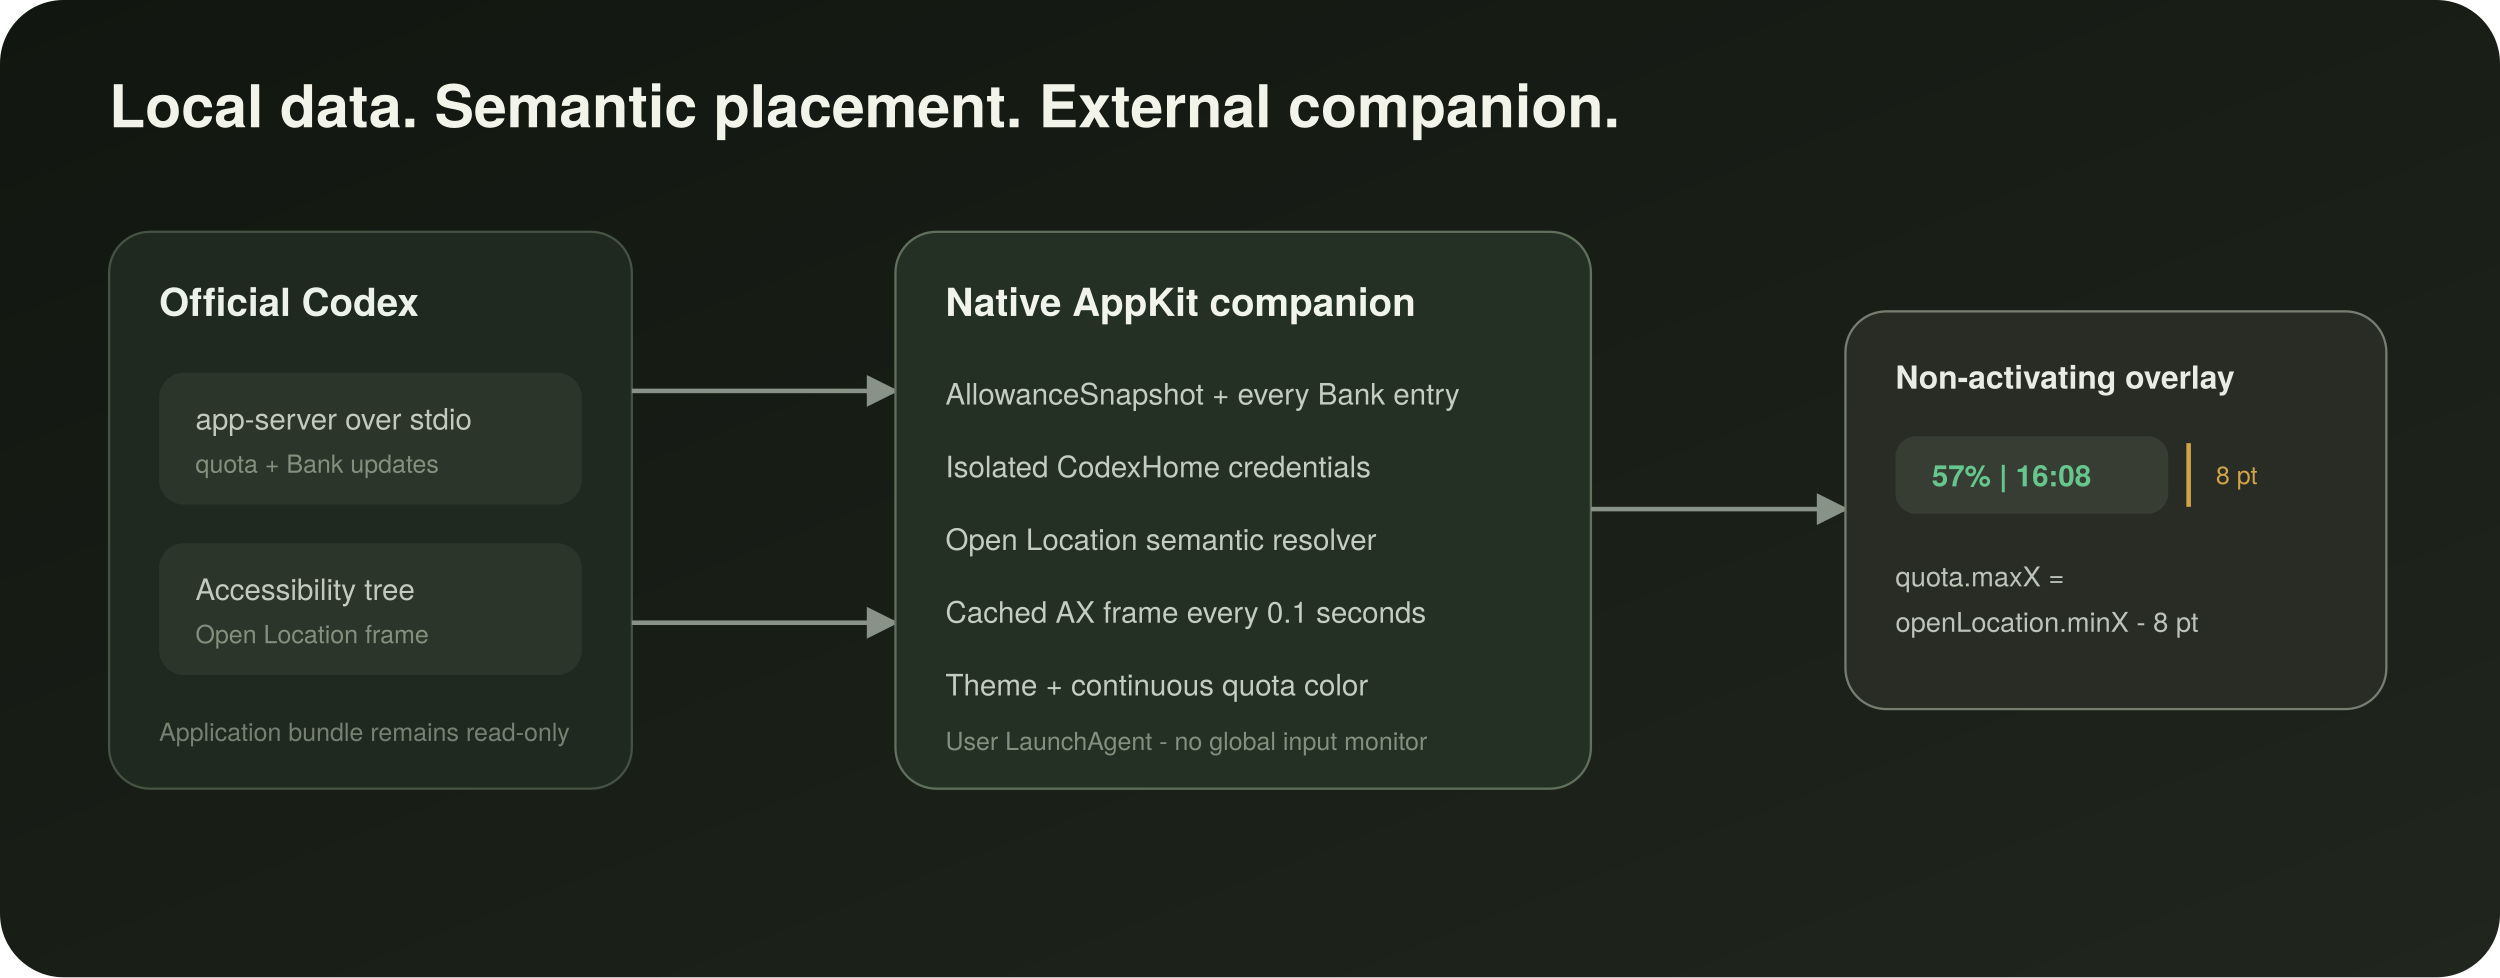
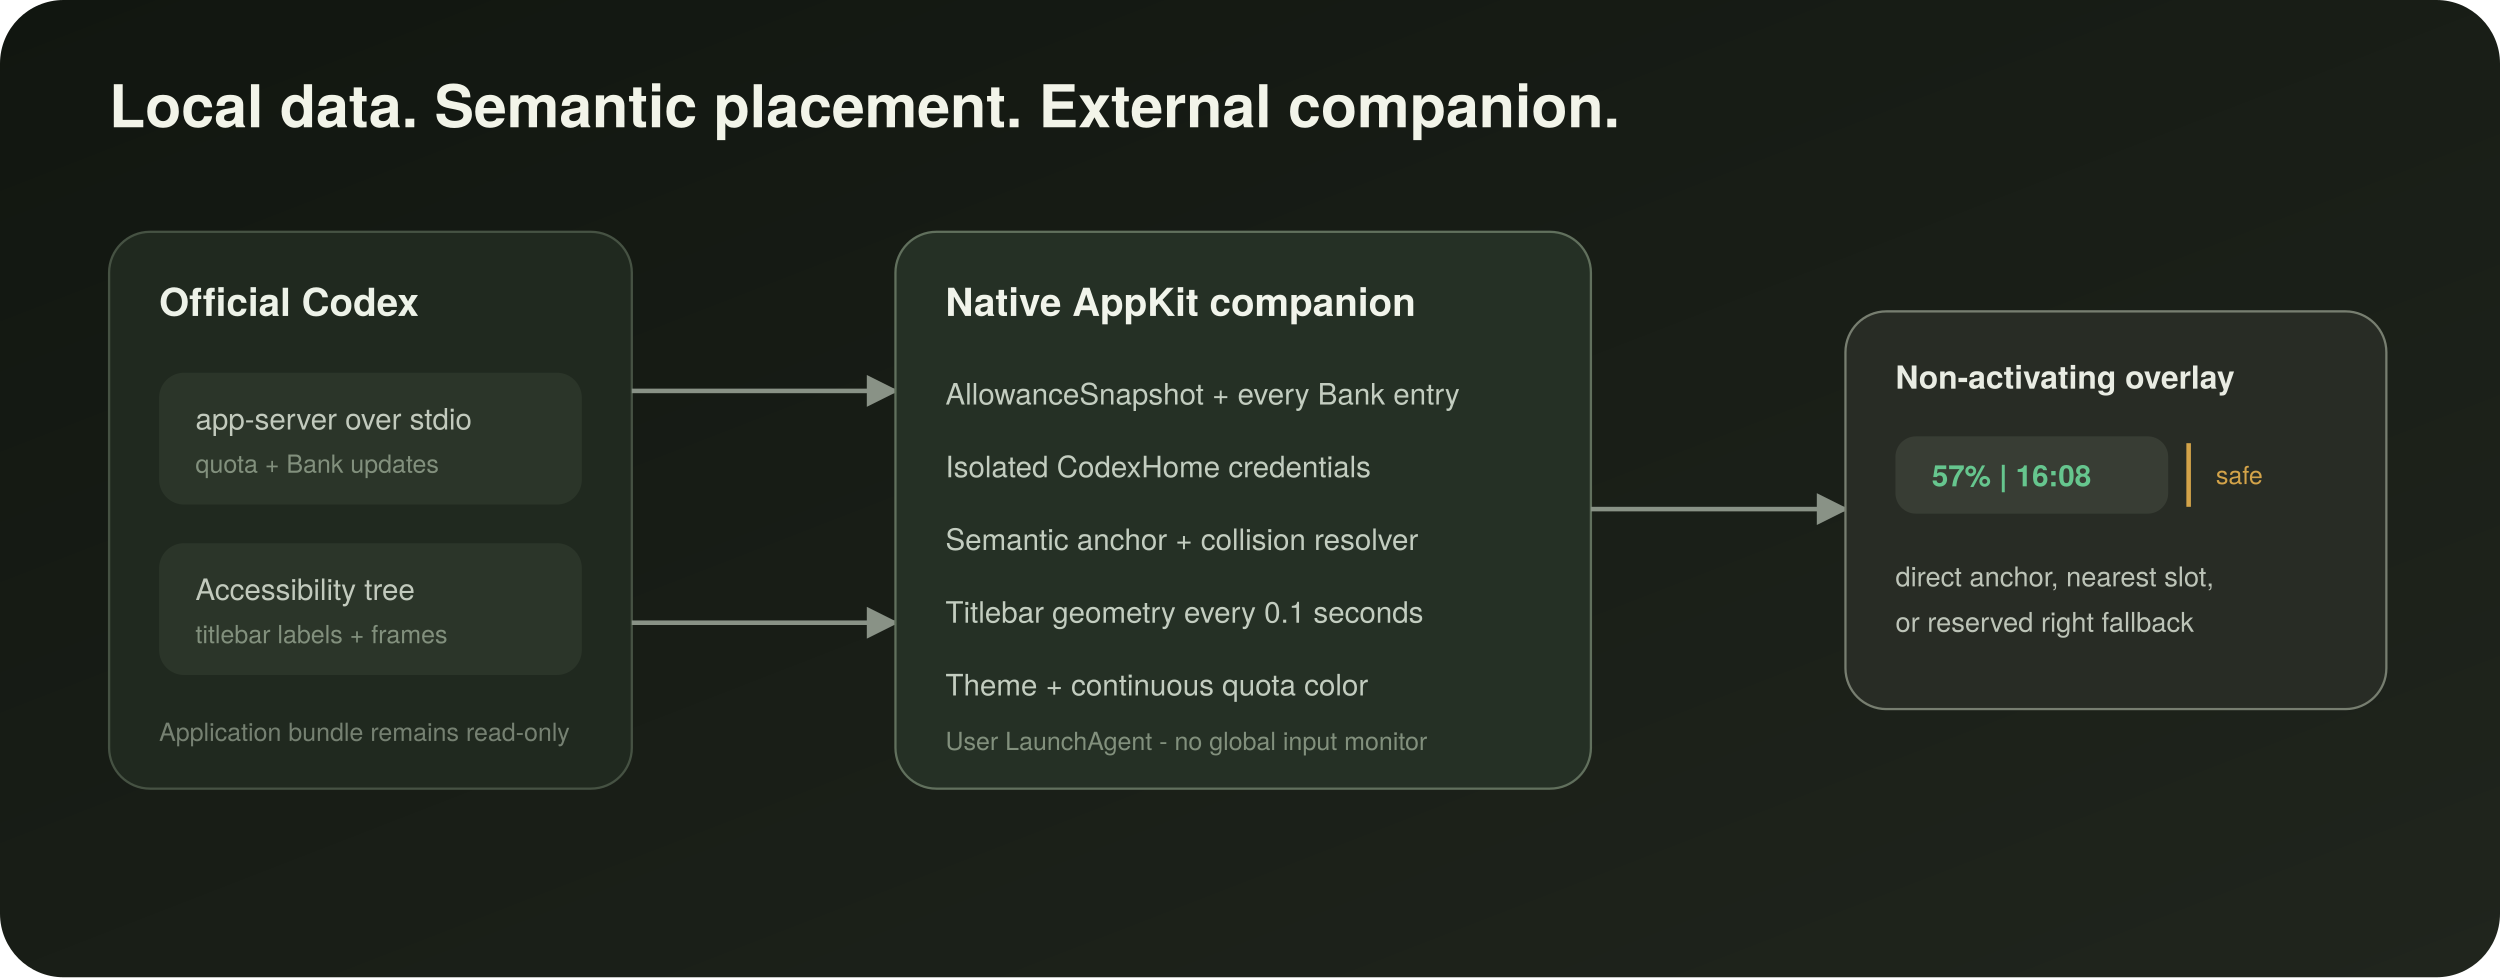
<svg xmlns="http://www.w3.org/2000/svg" width="1100" height="430" viewBox="0 0 1100 430" role="img" aria-labelledby="title desc">
  <defs>
    <marker id="arrow" viewBox="0 0 10 10" refX="9" refY="5" markerWidth="7" markerHeight="7" orient="auto">
      <path d="M0 0l10 5-10 5z" fill="#899286" />
    </marker>
    <linearGradient id="background" x1="0" y1="0" x2="1" y2="1">
      <stop stop-color="#111610" />
      <stop offset="1" stop-color="#20251d" />
    </linearGradient>
  </defs>
  <rect width="1100" height="430" rx="28" fill="url(#background)" />
  <g font-family="Avenir Next,Helvetica Neue,sans-serif">
    <text x="48" y="56" fill="#f2f4e9" font-size="26" font-weight="700">Local data. Semantic placement. External companion.</text>
    <g transform="translate(48 102)">
      <rect width="230" height="245" rx="18" fill="#20291f" stroke="#465243" />
      <text x="22" y="37" fill="#edf2e8" font-size="17" font-weight="700">Official Codex</text>
      <rect x="22" y="62" width="186" height="58" rx="11" fill="#2b3529" />
      <text x="38" y="87" fill="#c2cabd" font-size="13">app-server over stdio</text>
      <text x="38" y="106" fill="#82907d" font-size="11">quota + Bank updates</text>
      <rect x="22" y="137" width="186" height="58" rx="11" fill="#2b3529" />
      <text x="38" y="162" fill="#c2cabd" font-size="13">Accessibility tree</text>
-       <text x="38" y="181" fill="#82907d" font-size="11">Open Location frame</text>
+       <text x="38" y="181" fill="#82907d" font-size="11">titlebar labels + frames</text>
      <text x="22" y="224" fill="#768172" font-size="11">Application bundle remains read-only</text>
    </g>
    <path d="M278 172h116" stroke="#899286" stroke-width="2" marker-end="url(#arrow)" />
    <path d="M278 274h116" stroke="#899286" stroke-width="2" marker-end="url(#arrow)" />
    <g transform="translate(394 102)">
      <rect width="306" height="245" rx="18" fill="#253025" stroke="#61705d" />
      <text x="22" y="37" fill="#f1f4eb" font-size="17" font-weight="700">Native AppKit companion</text>
      <g fill="#c3cdc0" font-size="13">
        <text x="22" y="76">AllowanceSnapshot + every Bank entry</text>
        <text x="22" y="108">Isolated CodexHome credentials</text>
-         <text x="22" y="140">Open Location semantic resolver</text>
-         <text x="22" y="172">Cached AX frame every 0.1 seconds</text>
+         <text x="22" y="140">Semantic anchor + collision resolver</text>
+         <text x="22" y="172">Titlebar geometry every 0.1 seconds</text>
        <text x="22" y="204">Theme + continuous quota color</text>
      </g>
      <text x="22" y="228" fill="#82907d" font-size="11">User LaunchAgent - no global input monitor</text>
    </g>
    <path d="M700 224h112" stroke="#899286" stroke-width="2" marker-end="url(#arrow)" />
    <g transform="translate(812 137)">
      <rect width="238" height="175" rx="18" fill="#282c25" stroke="#777e70" />
      <text x="22" y="34" fill="#e9ece3" font-size="14" font-weight="700">Non-activating overlay</text>
      <rect x="22" y="55" width="120" height="34" rx="9" fill="#383d34" />
      <text x="38" y="77" fill="#66c68e" font-size="13" font-weight="700">57% | 16:08</text>
      <path d="M151 58v28" stroke="#d3a349" stroke-width="2" />
-       <text x="163" y="76" fill="#d3a349" font-size="11">8 pt</text>
-       <text x="22" y="121" fill="#bdc4b8" font-size="12">quota.maxX =</text>
-       <text x="22" y="141" fill="#bdc4b8" font-size="12">openLocation.minX - 8 pt</text>
+       <text x="163" y="76" fill="#d3a349" font-size="11">safe</text>
+       <text x="22" y="121" fill="#bdc4b8" font-size="12">direct anchor, nearest slot,</text>
+       <text x="22" y="141" fill="#bdc4b8" font-size="12">or reserved right fallback</text>
    </g>
  </g>
</svg>
